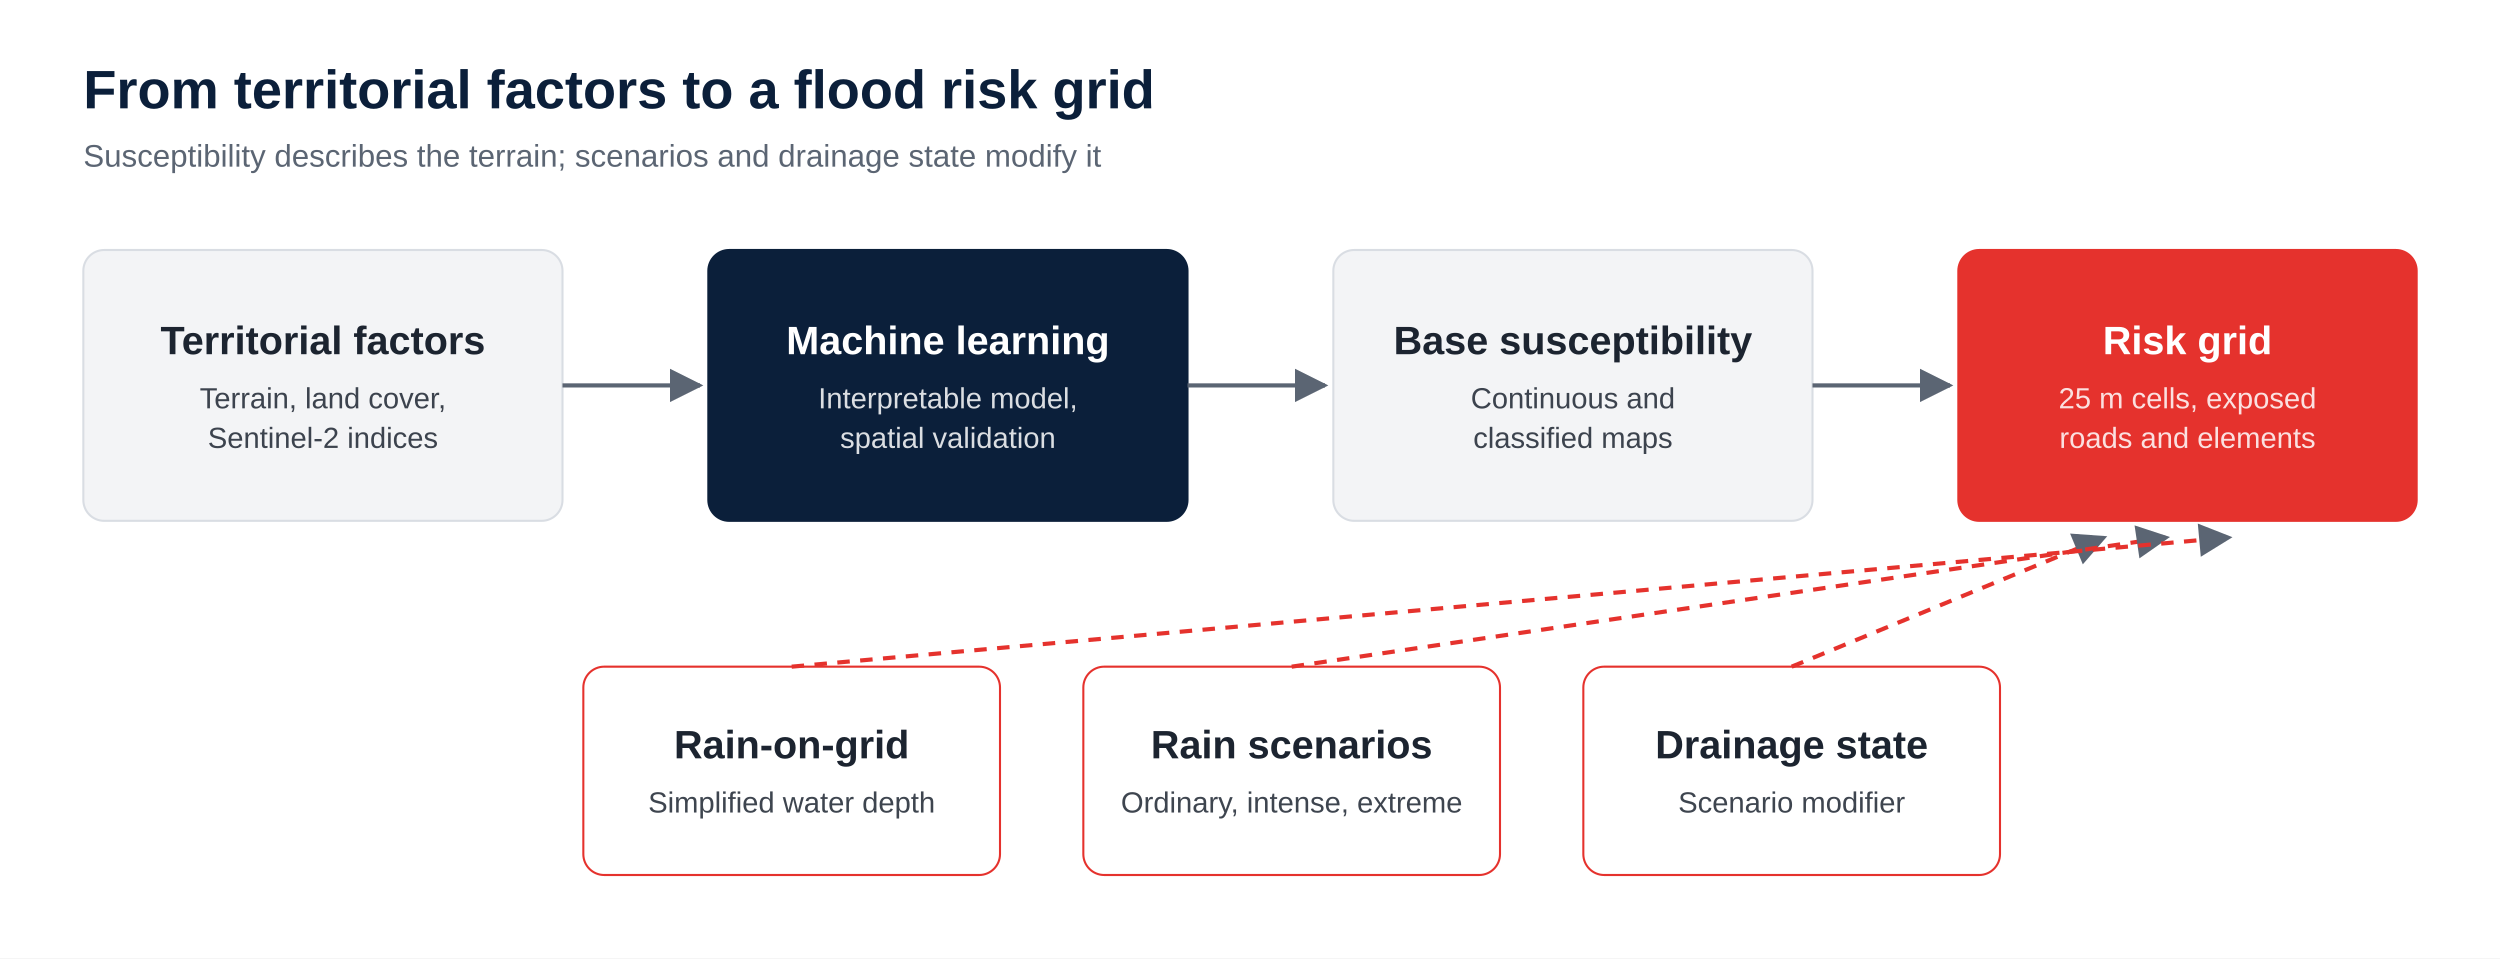
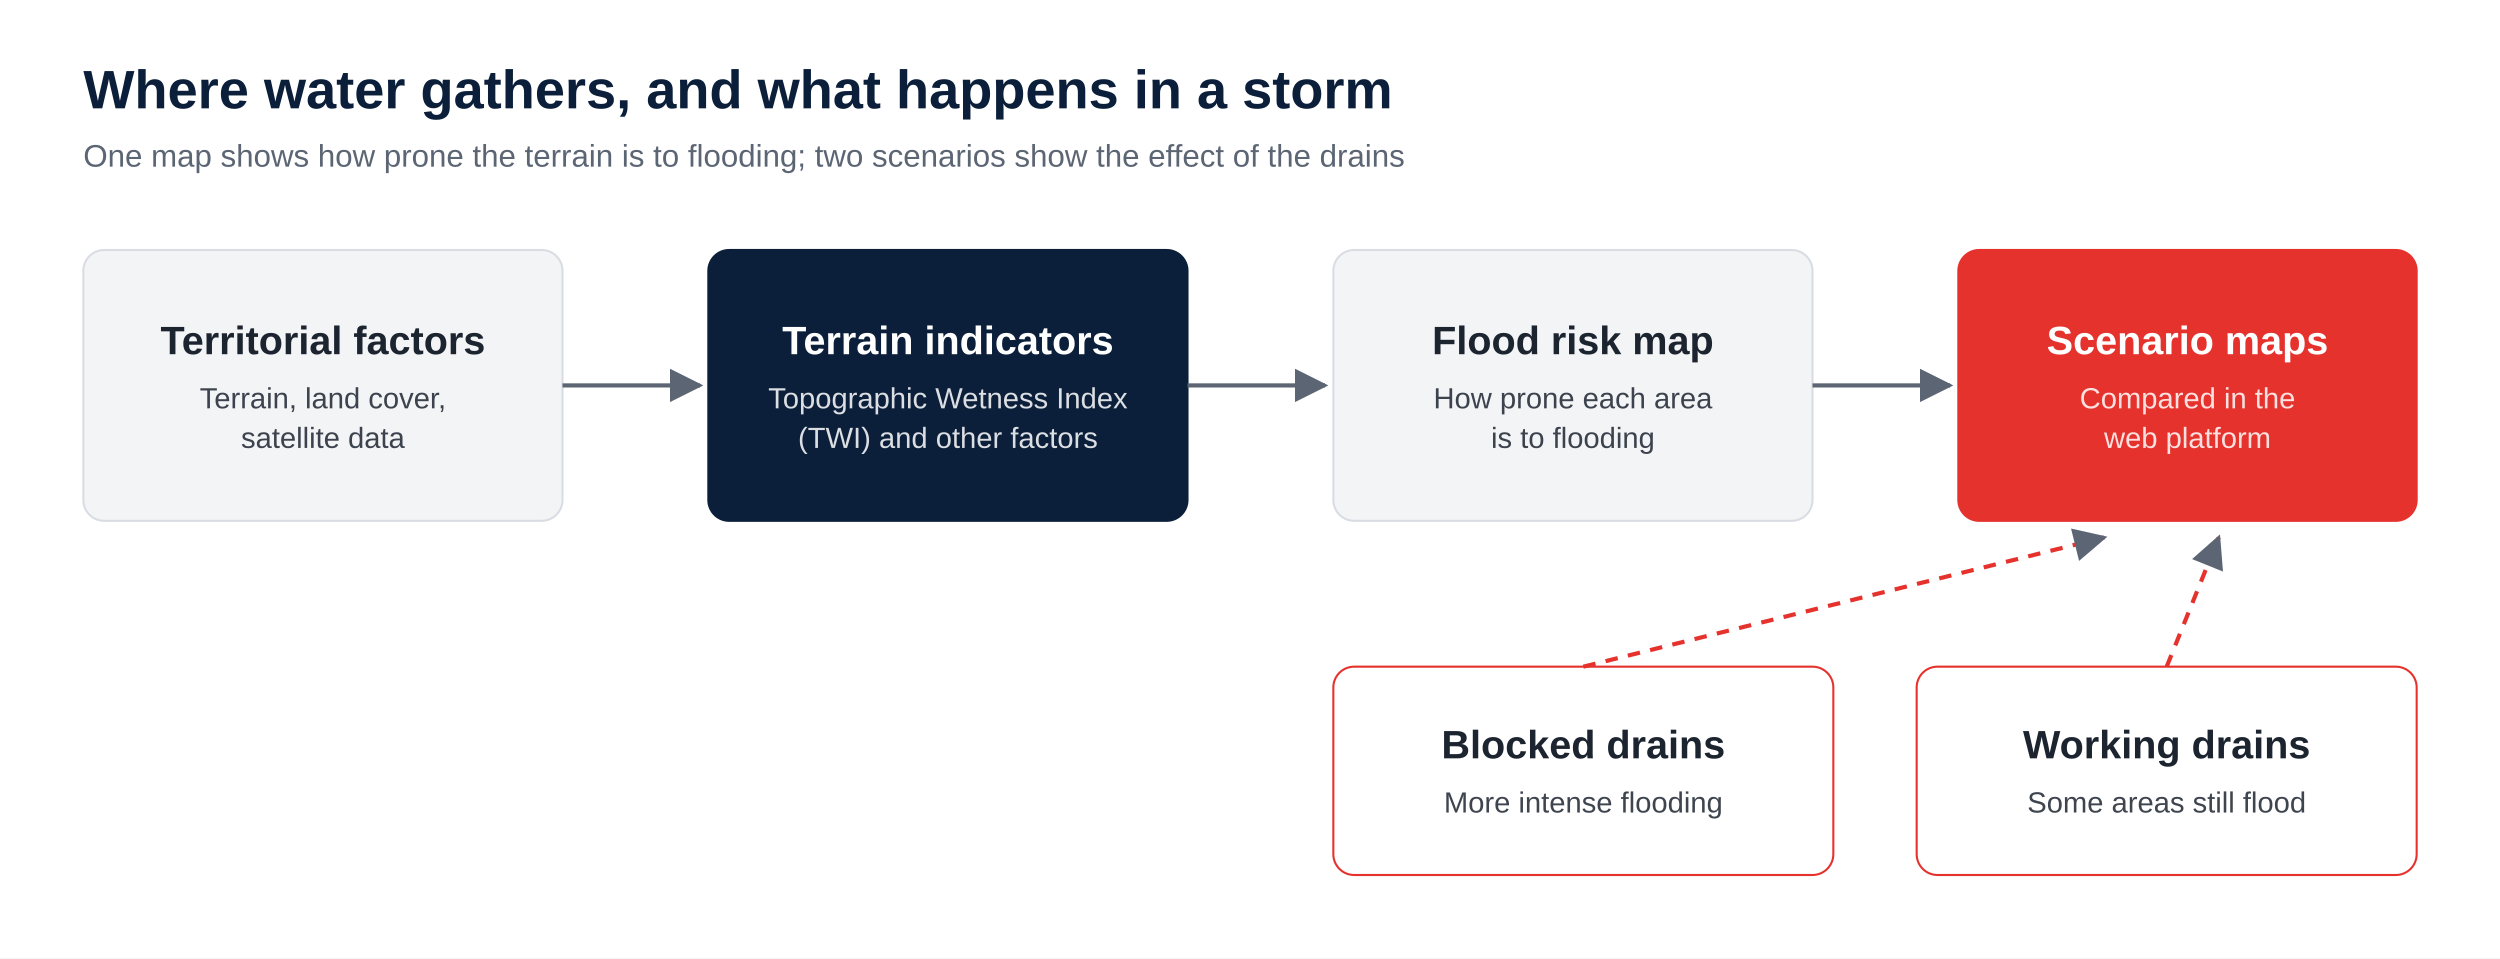
<svg xmlns="http://www.w3.org/2000/svg" viewBox="0 0 1200 460" font-family="Work Sans, Arial, sans-serif">
  <defs>
    <marker id="a" viewBox="0 0 10 10" refX="9" refY="5" markerWidth="8" markerHeight="8" orient="auto">
      <path d="M0 0L10 5L0 10z" fill="#5b6573" />
    </marker>
  </defs>
  <rect width="1200" height="460" fill="#ffffff" />
-   <text x="40" y="52" font-size="26" font-weight="700" fill="#0b1f3a">From territorial factors to a flood risk grid</text>
-   <text x="40" y="80" font-size="15" fill="#5b6573">Susceptibility describes the terrain; scenarios and drainage state modify it</text>
+   <text x="40" y="52" font-size="26" font-weight="700" fill="#0b1f3a">Where water gathers, and what happens in a storm</text>
+   <text x="40" y="80" font-size="15" fill="#5b6573">One map shows how prone the terrain is to flooding; two scenarios show the effect of the drains</text>
  <rect x="40" y="120" width="230" height="130" rx="10" fill="#f3f4f6" stroke="#d9dde3" />
  <text x="155" y="170" text-anchor="middle" font-size="19" font-weight="700" fill="#1c2430">Territorial factors</text>
  <text x="155" y="196" text-anchor="middle" font-size="14" fill="#1c2430" opacity=".85">Terrain, land cover,</text>
-   <text x="155" y="215" text-anchor="middle" font-size="14" fill="#1c2430" opacity=".85">Sentinel-2 indices</text>
+   <text x="155" y="215" text-anchor="middle" font-size="14" fill="#1c2430" opacity=".85">satellite data</text>
  <rect x="340" y="120" width="230" height="130" rx="10" fill="#0b1f3a" stroke="#0b1f3a" />
-   <text x="455" y="170" text-anchor="middle" font-size="19" font-weight="700" fill="#ffffff">Machine learning</text>
-   <text x="455" y="196" text-anchor="middle" font-size="14" fill="#ffffff" opacity=".85">Interpretable model,</text>
-   <text x="455" y="215" text-anchor="middle" font-size="14" fill="#ffffff" opacity=".85">spatial validation</text>
+   <text x="455" y="170" text-anchor="middle" font-size="19" font-weight="700" fill="#ffffff">Terrain indicators</text>
+   <text x="455" y="196" text-anchor="middle" font-size="14" fill="#ffffff" opacity=".85">Topographic Wetness Index</text>
+   <text x="455" y="215" text-anchor="middle" font-size="14" fill="#ffffff" opacity=".85">(TWI) and other factors</text>
  <rect x="640" y="120" width="230" height="130" rx="10" fill="#f3f4f6" stroke="#d9dde3" />
-   <text x="755" y="170" text-anchor="middle" font-size="19" font-weight="700" fill="#1c2430">Base susceptibility</text>
-   <text x="755" y="196" text-anchor="middle" font-size="14" fill="#1c2430" opacity=".85">Continuous and</text>
-   <text x="755" y="215" text-anchor="middle" font-size="14" fill="#1c2430" opacity=".85">classified maps</text>
+   <text x="755" y="170" text-anchor="middle" font-size="19" font-weight="700" fill="#1c2430">Flood risk map</text>
+   <text x="755" y="196" text-anchor="middle" font-size="14" fill="#1c2430" opacity=".85">How prone each area</text>
+   <text x="755" y="215" text-anchor="middle" font-size="14" fill="#1c2430" opacity=".85">is to flooding</text>
  <rect x="940" y="120" width="220" height="130" rx="10" fill="#e5322d" stroke="#e5322d" />
-   <text x="1050" y="170" text-anchor="middle" font-size="19" font-weight="700" fill="#ffffff">Risk grid</text>
-   <text x="1050" y="196" text-anchor="middle" font-size="14" fill="#ffffff" opacity=".85">25 m cells, exposed</text>
-   <text x="1050" y="215" text-anchor="middle" font-size="14" fill="#ffffff" opacity=".85">roads and elements</text>
+   <text x="1050" y="170" text-anchor="middle" font-size="19" font-weight="700" fill="#ffffff">Scenario maps</text>
+   <text x="1050" y="196" text-anchor="middle" font-size="14" fill="#ffffff" opacity=".85">Compared in the</text>
+   <text x="1050" y="215" text-anchor="middle" font-size="14" fill="#ffffff" opacity=".85">web platform</text>
  <line x1="270" y1="185" x2="336" y2="185" stroke="#5b6573" stroke-width="2" marker-end="url(#a)" />
  <line x1="570" y1="185" x2="636" y2="185" stroke="#5b6573" stroke-width="2" marker-end="url(#a)" />
  <line x1="870" y1="185" x2="936" y2="185" stroke="#5b6573" stroke-width="2" marker-end="url(#a)" />
-   <rect x="520" y="320" width="200" height="100" rx="10" fill="#ffffff" stroke="#e5322d" />
-   <text x="620" y="364" text-anchor="middle" font-size="19" font-weight="700" fill="#1c2430">Rain scenarios</text>
-   <text x="620" y="390" text-anchor="middle" font-size="14" fill="#1c2430" opacity=".85">Ordinary, intense, extreme</text>
-   <rect x="760" y="320" width="200" height="100" rx="10" fill="#ffffff" stroke="#e5322d" />
-   <text x="860" y="364" text-anchor="middle" font-size="19" font-weight="700" fill="#1c2430">Drainage state</text>
-   <text x="860" y="390" text-anchor="middle" font-size="14" fill="#1c2430" opacity=".85">Scenario modifier</text>
-   <rect x="280" y="320" width="200" height="100" rx="10" fill="#ffffff" stroke="#e5322d" />
-   <text x="380" y="364" text-anchor="middle" font-size="19" font-weight="700" fill="#1c2430">Rain-on-grid</text>
-   <text x="380" y="390" text-anchor="middle" font-size="14" fill="#1c2430" opacity=".85">Simplified water depth</text>
-   <line x1="860" y1="320" x2="1010" y2="258" stroke="#e5322d" stroke-width="2" stroke-dasharray="6 5" marker-end="url(#a)" />
-   <line x1="620" y1="320" x2="1040" y2="258" stroke="#e5322d" stroke-width="2" stroke-dasharray="6 5" marker-end="url(#a)" />
-   <line x1="380" y1="320" x2="1070" y2="258" stroke="#e5322d" stroke-width="2" stroke-dasharray="6 5" marker-end="url(#a)" />
+   <rect x="640" y="320" width="240" height="100" rx="10" fill="#ffffff" stroke="#e5322d" />
+   <text x="760" y="364" text-anchor="middle" font-size="19" font-weight="700" fill="#1c2430">Blocked drains</text>
+   <text x="760" y="390" text-anchor="middle" font-size="14" fill="#1c2430" opacity=".85">More intense flooding</text>
+   <rect x="920" y="320" width="240" height="100" rx="10" fill="#ffffff" stroke="#e5322d" />
+   <text x="1040" y="364" text-anchor="middle" font-size="19" font-weight="700" fill="#1c2430">Working drains</text>
+   <text x="1040" y="390" text-anchor="middle" font-size="14" fill="#1c2430" opacity=".85">Some areas still flood</text>
+   <line x1="760" y1="320" x2="1010" y2="258" stroke="#e5322d" stroke-width="2" stroke-dasharray="6 5" marker-end="url(#a)" />
+   <line x1="1040" y1="320" x2="1065" y2="258" stroke="#e5322d" stroke-width="2" stroke-dasharray="6 5" marker-end="url(#a)" />
</svg>
